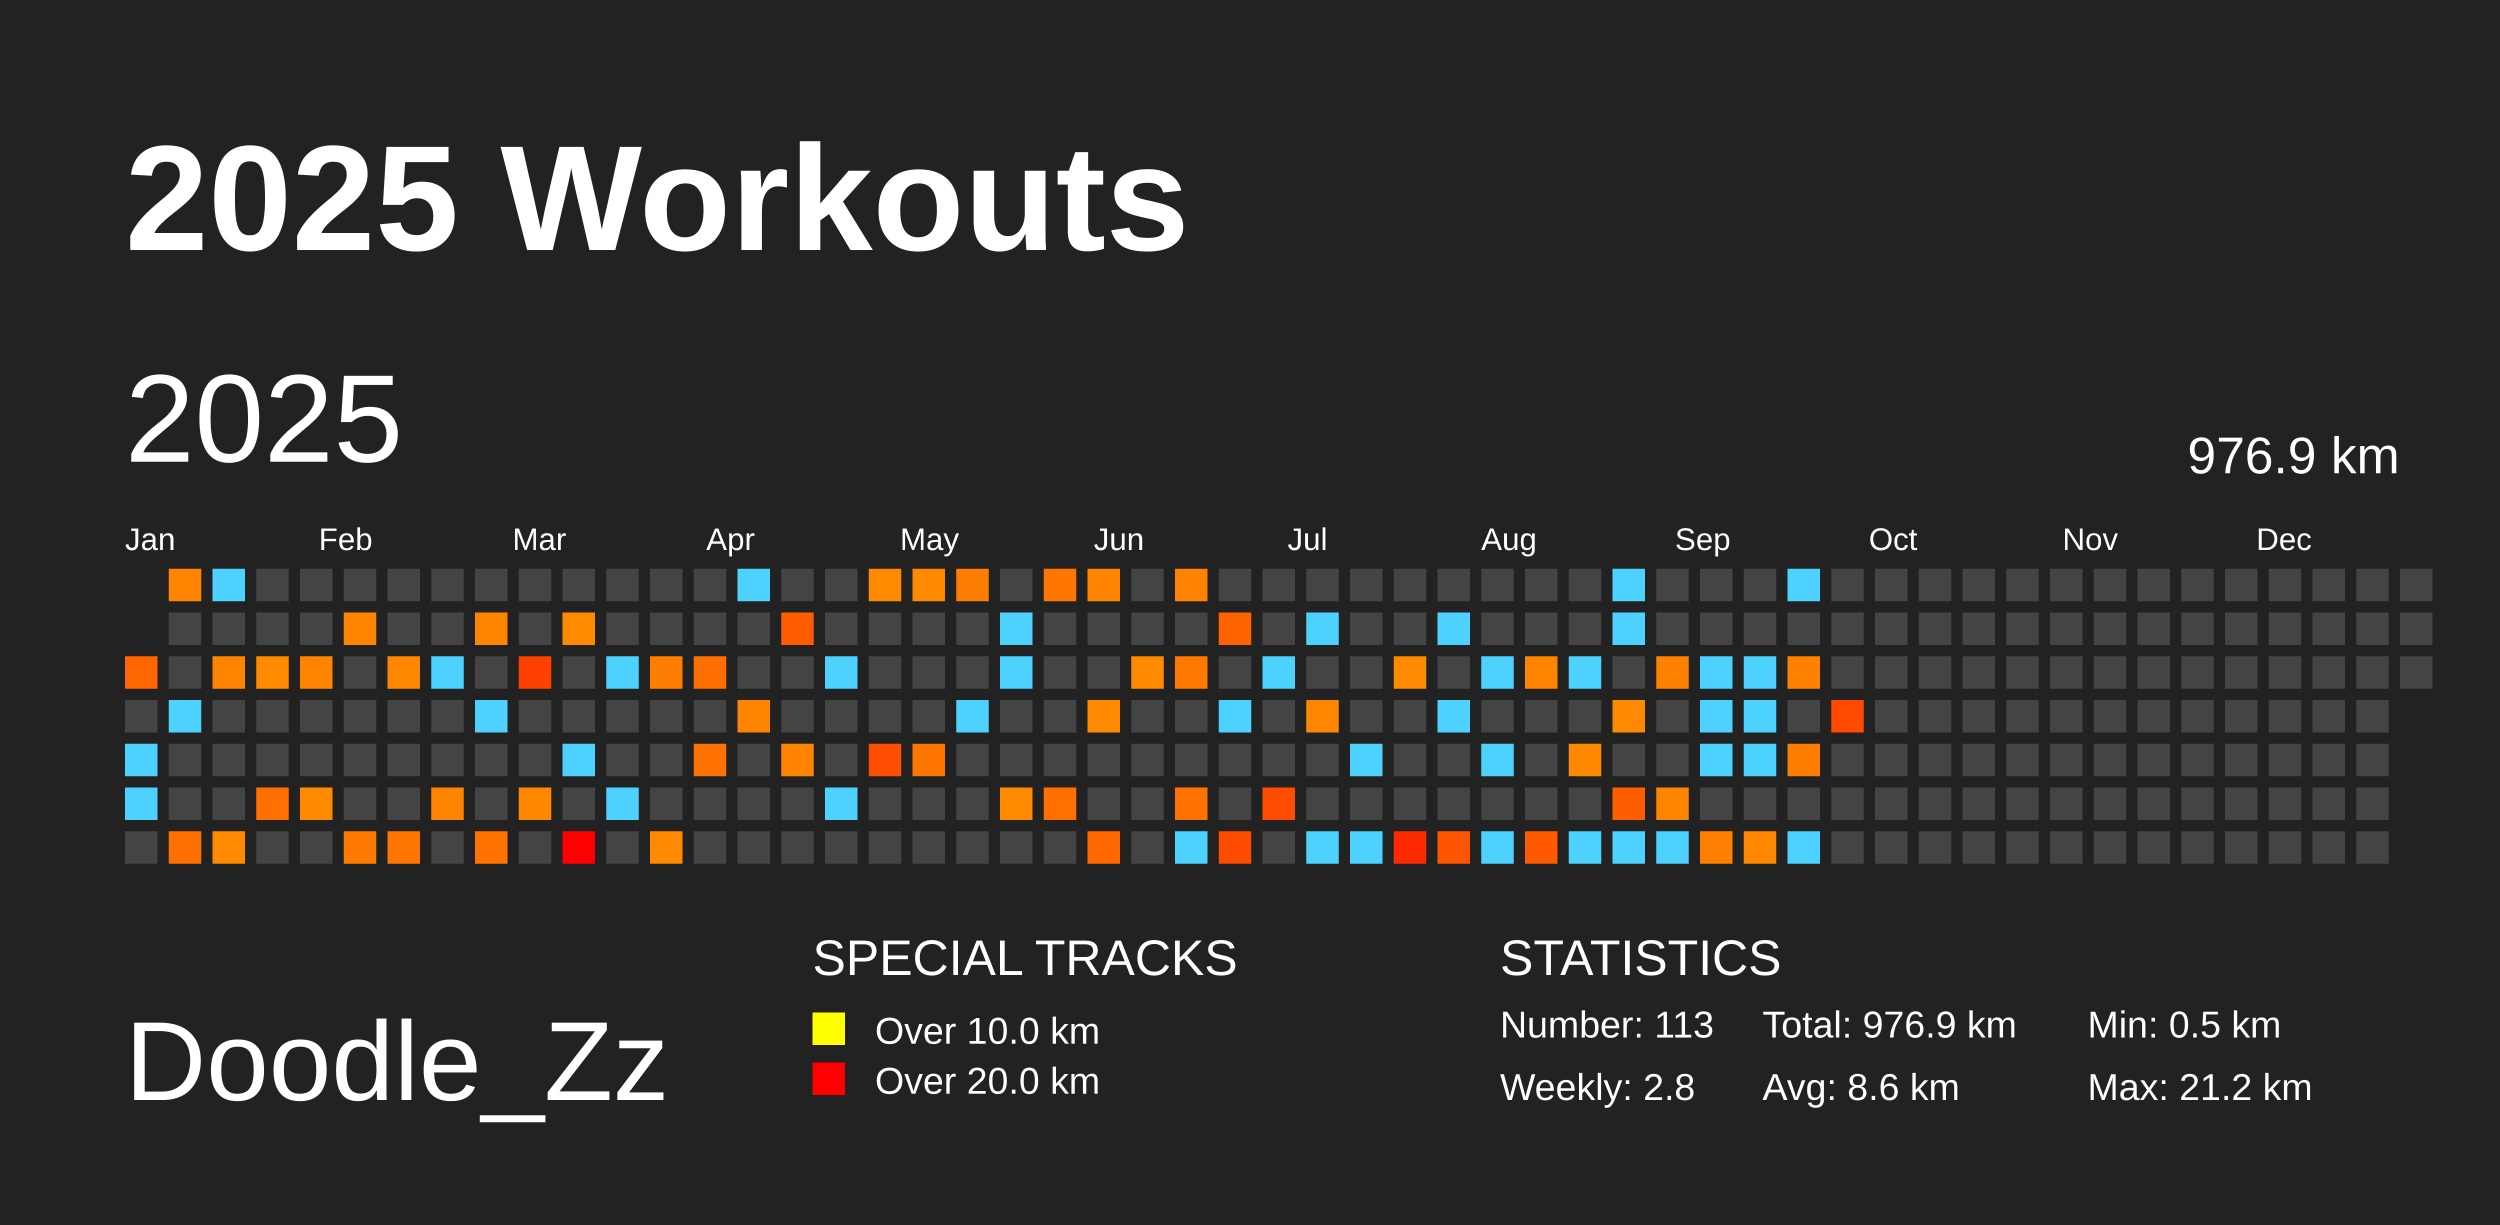
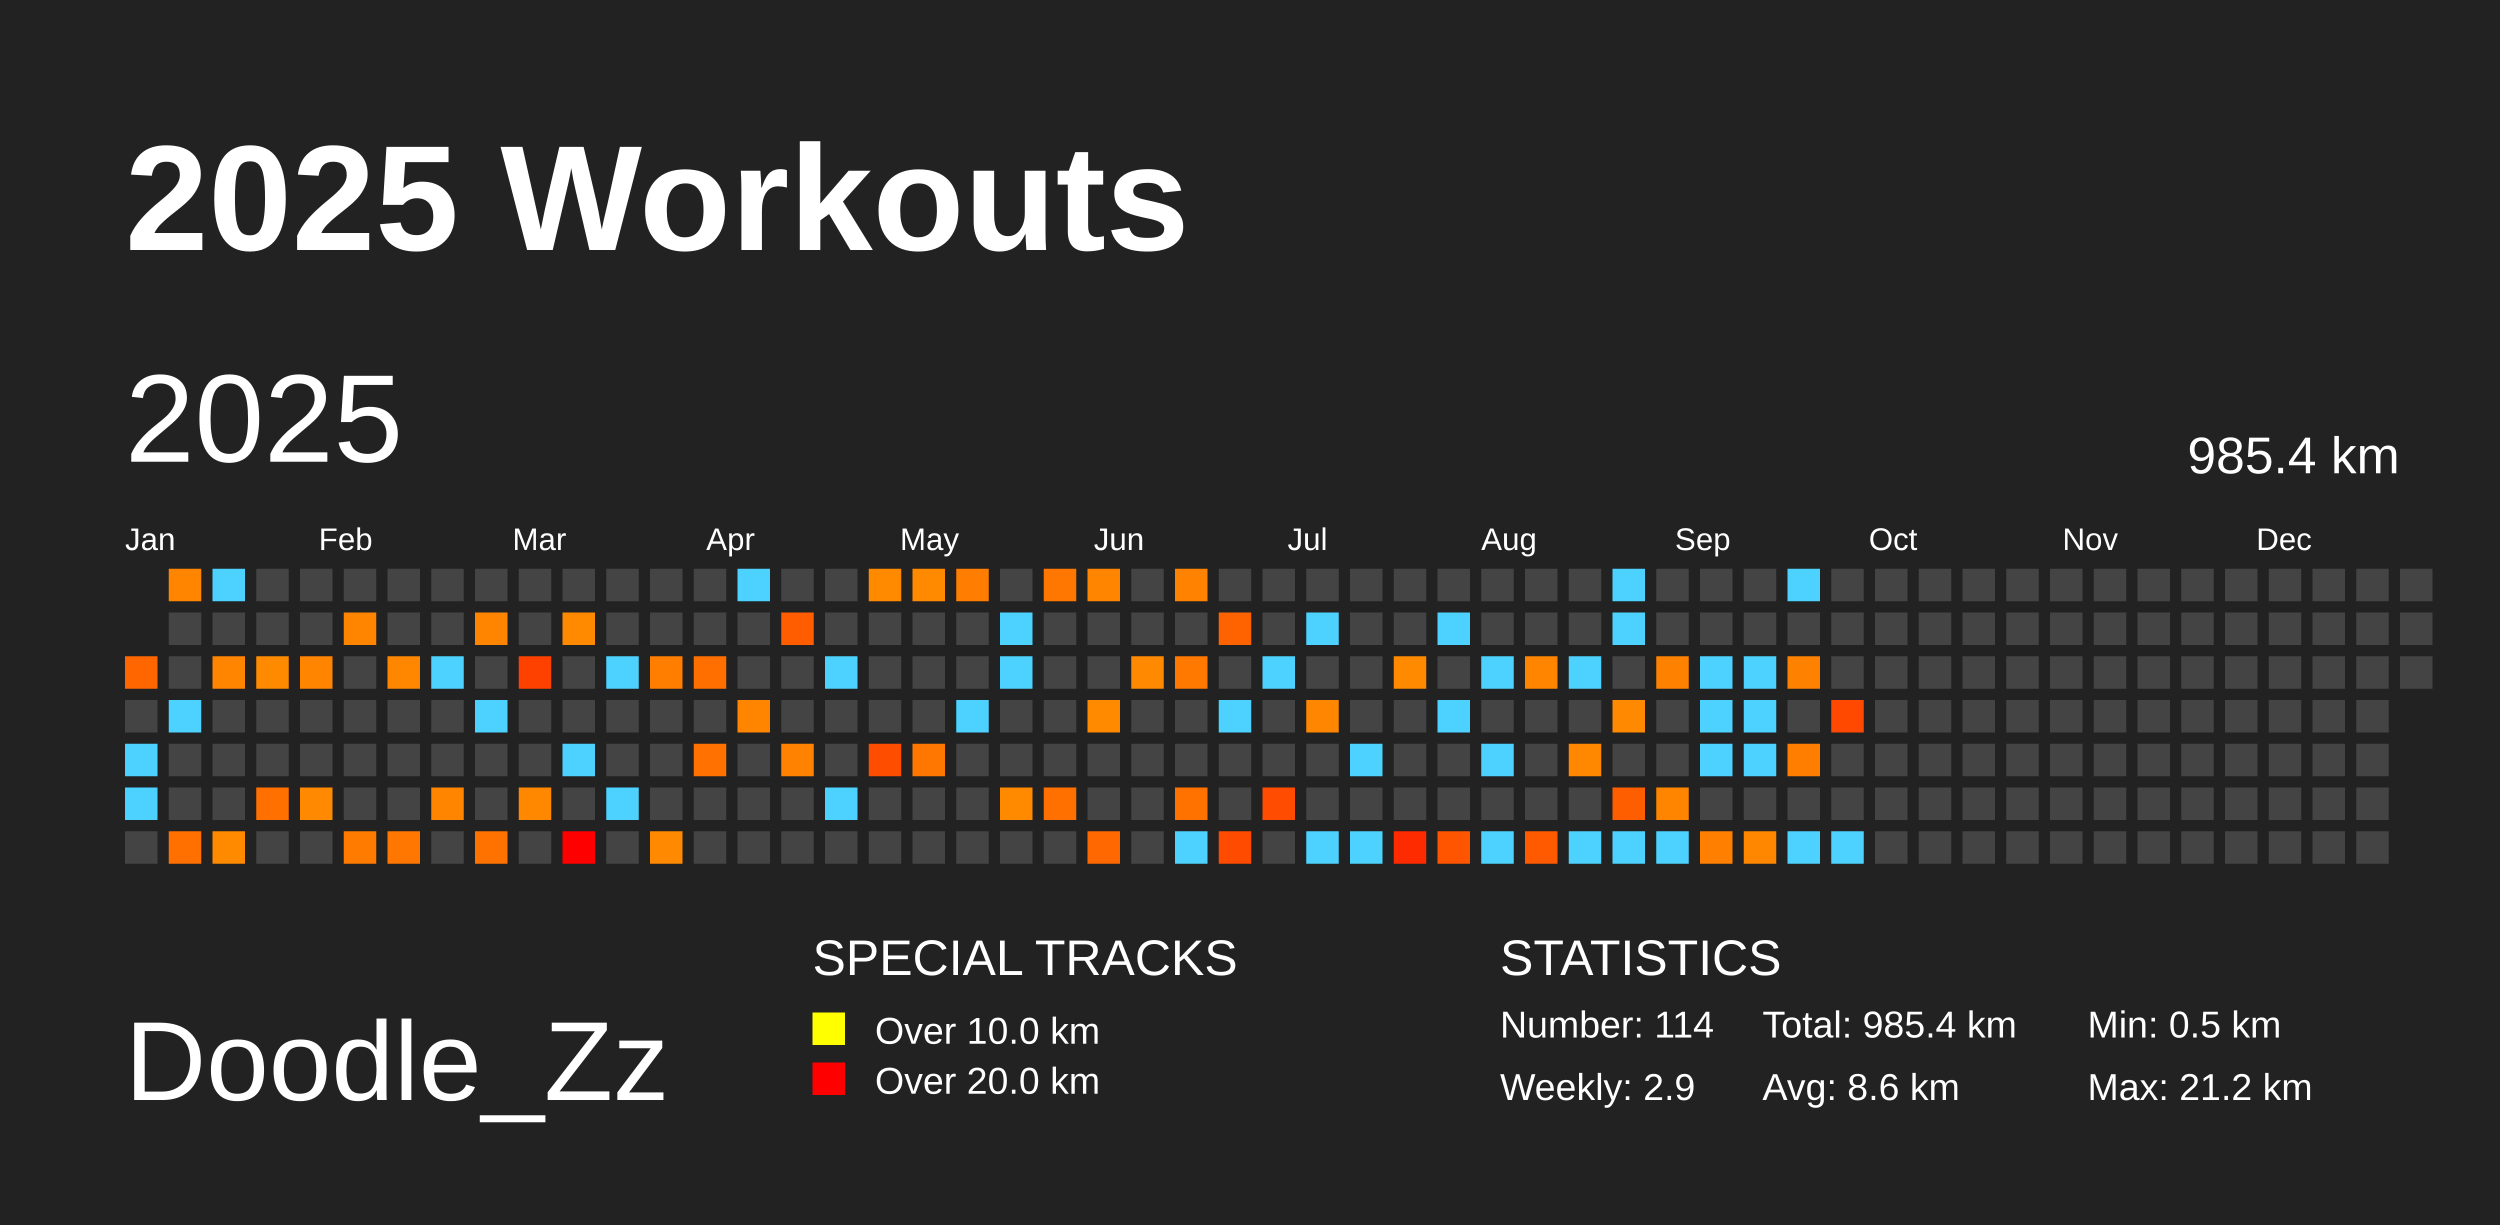
<svg xmlns="http://www.w3.org/2000/svg" baseProfile="full" height="98mm" version="1.1" viewBox="0,0,200,98" width="200mm">
  <defs />
  <rect fill="#222222" height="98" width="200" x="0" y="0" />
  <text fill="#FFFFFF" style="font-size:12px; font-family:Arial; font-weight:bold;" x="10" y="20">2025 Workouts</text>
  <text fill="#FFFFFF" style="font-size:9px; font-family:Arial" x="10" y="88">Doodle_Zz</text>
  <text fill="#FFFFFF" style="font-size:4px; font-family:Arial" x="65" y="78">SPECIAL TRACKS</text>
  <rect fill="yellow" height="2.6" width="2.6" x="65" y="81" />
  <text fill="#FFFFFF" style="font-size:3px; font-family:Arial" x="70" y="83.5">Over 10.0 km</text>
  <rect fill="red" height="2.6" width="2.6" x="65" y="85" />
  <text fill="#FFFFFF" style="font-size:3px; font-family:Arial" x="70" y="87.5">Over 20.0 km</text>
  <text fill="#FFFFFF" style="font-size:4px; font-family:Arial" x="120" y="78">STATISTICS</text>
-   <text fill="#FFFFFF" style="font-size:3px; font-family:Arial" x="120" y="83">Number: 113</text>
-   <text fill="#FFFFFF" style="font-size:3px; font-family:Arial" x="120" y="88">Weekly: 2.8</text>
-   <text fill="#FFFFFF" style="font-size:3px; font-family:Arial" x="141" y="83">Total: 976.9 km</text>
+   <text fill="#FFFFFF" style="font-size:3px; font-family:Arial" x="120" y="83">Number: 114</text>
+   <text fill="#FFFFFF" style="font-size:3px; font-family:Arial" x="120" y="88">Weekly: 2.9</text>
+   <text fill="#FFFFFF" style="font-size:3px; font-family:Arial" x="141" y="83">Total: 985.4 km</text>
  <text fill="#FFFFFF" style="font-size:3px; font-family:Arial" x="141" y="88">Avg: 8.6 km</text>
  <text fill="#FFFFFF" style="font-size:3px; font-family:Arial" x="167" y="83">Min: 0.5 km</text>
  <text fill="#FFFFFF" style="font-size:3px; font-family:Arial" x="167" y="88">Max: 21.2 km</text>
  <text dominant-baseline="hanging" fill="#FFFFFF" style="font-size:10.0px; font-family:Arial;" x="10" y="30">2025</text>
-   <text dominant-baseline="hanging" fill="#FFFFFF" style="font-size:4.125px; font-family:Arial;" x="175" y="35">976.9 km</text>
+   <text dominant-baseline="hanging" fill="#FFFFFF" style="font-size:4.125px; font-family:Arial;" x="175" y="35">985.4 km</text>
  <text fill="#FFFFFF" style="font-size:2.5px; font-family:Arial" x="10.0" y="44">Jan</text>
  <text fill="#FFFFFF" style="font-size:2.5px; font-family:Arial" x="25.5" y="44">Feb</text>
  <text fill="#FFFFFF" style="font-size:2.5px; font-family:Arial" x="41.0" y="44">Mar</text>
  <text fill="#FFFFFF" style="font-size:2.5px; font-family:Arial" x="56.5" y="44">Apr</text>
  <text fill="#FFFFFF" style="font-size:2.5px; font-family:Arial" x="72.0" y="44">May</text>
  <text fill="#FFFFFF" style="font-size:2.5px; font-family:Arial" x="87.5" y="44">Jun</text>
  <text fill="#FFFFFF" style="font-size:2.5px; font-family:Arial" x="103.0" y="44">Jul</text>
  <text fill="#FFFFFF" style="font-size:2.5px; font-family:Arial" x="118.5" y="44">Aug</text>
  <text fill="#FFFFFF" style="font-size:2.5px; font-family:Arial" x="134.0" y="44">Sep</text>
  <text fill="#FFFFFF" style="font-size:2.5px; font-family:Arial" x="149.5" y="44">Oct</text>
  <text fill="#FFFFFF" style="font-size:2.5px; font-family:Arial" x="165.0" y="44">Nov</text>
  <text fill="#FFFFFF" style="font-size:2.5px; font-family:Arial" x="180.5" y="44">Dec</text>
  <rect fill="#ff6600" height="2.6" width="2.6" x="10.0" y="52.5" />
  <rect fill="#444444" height="2.6" width="2.6" x="10.0" y="56.0" />
  <rect fill="#4dd2ff" height="2.6" width="2.6" x="10.0" y="59.5" />
  <rect fill="#4dd2ff" height="2.6" width="2.6" x="10.0" y="63.0" />
  <rect fill="#444444" height="2.6" width="2.6" x="10.0" y="66.5" />
  <rect fill="#ff8500" height="2.6" width="2.6" x="13.5" y="45.5" />
  <rect fill="#444444" height="2.6" width="2.6" x="13.5" y="49.0" />
  <rect fill="#444444" height="2.6" width="2.6" x="13.5" y="52.5" />
  <rect fill="#4dd2ff" height="2.6" width="2.6" x="13.5" y="56.0" />
  <rect fill="#444444" height="2.6" width="2.6" x="13.5" y="59.5" />
  <rect fill="#444444" height="2.6" width="2.6" x="13.5" y="63.0" />
  <rect fill="#ff7000" height="2.6" width="2.6" x="13.5" y="66.5" />
  <rect fill="#4dd2ff" height="2.6" width="2.6" x="17.0" y="45.5" />
  <rect fill="#444444" height="2.6" width="2.6" x="17.0" y="49.0" />
  <rect fill="#ff8400" height="2.6" width="2.6" x="17.0" y="52.5" />
  <rect fill="#444444" height="2.6" width="2.6" x="17.0" y="56.0" />
  <rect fill="#444444" height="2.6" width="2.6" x="17.0" y="59.5" />
  <rect fill="#444444" height="2.6" width="2.6" x="17.0" y="63.0" />
  <rect fill="#ff8a00" height="2.6" width="2.6" x="17.0" y="66.5" />
  <rect fill="#444444" height="2.6" width="2.6" x="20.5" y="45.5" />
  <rect fill="#444444" height="2.6" width="2.6" x="20.5" y="49.0" />
  <rect fill="#ff8a00" height="2.6" width="2.6" x="20.5" y="52.5" />
  <rect fill="#444444" height="2.6" width="2.6" x="20.5" y="56.0" />
  <rect fill="#444444" height="2.6" width="2.6" x="20.5" y="59.5" />
  <rect fill="#ff7000" height="2.6" width="2.6" x="20.5" y="63.0" />
  <rect fill="#444444" height="2.6" width="2.6" x="20.5" y="66.5" />
  <rect fill="#444444" height="2.6" width="2.6" x="24.0" y="45.5" />
  <rect fill="#444444" height="2.6" width="2.6" x="24.0" y="49.0" />
  <rect fill="#ff8400" height="2.6" width="2.6" x="24.0" y="52.5" />
  <rect fill="#444444" height="2.6" width="2.6" x="24.0" y="56.0" />
  <rect fill="#444444" height="2.6" width="2.6" x="24.0" y="59.5" />
  <rect fill="#ff8900" height="2.6" width="2.6" x="24.0" y="63.0" />
  <rect fill="#444444" height="2.6" width="2.6" x="24.0" y="66.5" />
  <rect fill="#444444" height="2.6" width="2.6" x="27.5" y="45.5" />
  <rect fill="#ff8400" height="2.6" width="2.6" x="27.5" y="49.0" />
  <rect fill="#444444" height="2.6" width="2.6" x="27.5" y="52.5" />
  <rect fill="#444444" height="2.6" width="2.6" x="27.5" y="56.0" />
  <rect fill="#444444" height="2.6" width="2.6" x="27.5" y="59.5" />
  <rect fill="#444444" height="2.6" width="2.6" x="27.5" y="63.0" />
  <rect fill="#ff7b00" height="2.6" width="2.6" x="27.5" y="66.5" />
  <rect fill="#444444" height="2.6" width="2.6" x="31.0" y="45.5" />
  <rect fill="#444444" height="2.6" width="2.6" x="31.0" y="49.0" />
  <rect fill="#ff8700" height="2.6" width="2.6" x="31.0" y="52.5" />
  <rect fill="#444444" height="2.6" width="2.6" x="31.0" y="56.0" />
  <rect fill="#444444" height="2.6" width="2.6" x="31.0" y="59.5" />
  <rect fill="#444444" height="2.6" width="2.6" x="31.0" y="63.0" />
  <rect fill="#ff7600" height="2.6" width="2.6" x="31.0" y="66.5" />
  <rect fill="#444444" height="2.6" width="2.6" x="34.5" y="45.5" />
  <rect fill="#444444" height="2.6" width="2.6" x="34.5" y="49.0" />
  <rect fill="#4dd2ff" height="2.6" width="2.6" x="34.5" y="52.5" />
  <rect fill="#444444" height="2.6" width="2.6" x="34.5" y="56.0" />
  <rect fill="#444444" height="2.6" width="2.6" x="34.5" y="59.5" />
  <rect fill="#ff8400" height="2.6" width="2.6" x="34.5" y="63.0" />
  <rect fill="#444444" height="2.6" width="2.6" x="34.5" y="66.5" />
  <rect fill="#444444" height="2.6" width="2.6" x="38.0" y="45.5" />
  <rect fill="#ff8500" height="2.6" width="2.6" x="38.0" y="49.0" />
  <rect fill="#444444" height="2.6" width="2.6" x="38.0" y="52.5" />
  <rect fill="#4dd2ff" height="2.6" width="2.6" x="38.0" y="56.0" />
  <rect fill="#444444" height="2.6" width="2.6" x="38.0" y="59.5" />
  <rect fill="#444444" height="2.6" width="2.6" x="38.0" y="63.0" />
  <rect fill="#ff7200" height="2.6" width="2.6" x="38.0" y="66.5" />
  <rect fill="#444444" height="2.6" width="2.6" x="41.5" y="45.5" />
  <rect fill="#444444" height="2.6" width="2.6" x="41.5" y="49.0" />
  <rect fill="#ff4100" height="2.6" width="2.6" x="41.5" y="52.5" />
  <rect fill="#444444" height="2.6" width="2.6" x="41.5" y="56.0" />
  <rect fill="#444444" height="2.6" width="2.6" x="41.5" y="59.5" />
  <rect fill="#ff8800" height="2.6" width="2.6" x="41.5" y="63.0" />
  <rect fill="#444444" height="2.6" width="2.6" x="41.5" y="66.5" />
  <rect fill="#444444" height="2.6" width="2.6" x="45.0" y="45.5" />
  <rect fill="#ff8a00" height="2.6" width="2.6" x="45.0" y="49.0" />
  <rect fill="#444444" height="2.6" width="2.6" x="45.0" y="52.5" />
  <rect fill="#444444" height="2.6" width="2.6" x="45.0" y="56.0" />
  <rect fill="#4dd2ff" height="2.6" width="2.6" x="45.0" y="59.5" />
  <rect fill="#444444" height="2.6" width="2.6" x="45.0" y="63.0" />
  <rect fill="red" height="2.6" width="2.6" x="45.0" y="66.5" />
  <rect fill="#444444" height="2.6" width="2.6" x="48.5" y="45.5" />
  <rect fill="#444444" height="2.6" width="2.6" x="48.5" y="49.0" />
  <rect fill="#4dd2ff" height="2.6" width="2.6" x="48.5" y="52.5" />
  <rect fill="#444444" height="2.6" width="2.6" x="48.5" y="56.0" />
  <rect fill="#444444" height="2.6" width="2.6" x="48.5" y="59.5" />
  <rect fill="#4dd2ff" height="2.6" width="2.6" x="48.5" y="63.0" />
  <rect fill="#444444" height="2.6" width="2.6" x="48.5" y="66.5" />
  <rect fill="#444444" height="2.6" width="2.6" x="52.0" y="45.5" />
  <rect fill="#444444" height="2.6" width="2.6" x="52.0" y="49.0" />
  <rect fill="#ff7e00" height="2.6" width="2.6" x="52.0" y="52.5" />
  <rect fill="#444444" height="2.6" width="2.6" x="52.0" y="56.0" />
  <rect fill="#444444" height="2.6" width="2.6" x="52.0" y="59.5" />
  <rect fill="#444444" height="2.6" width="2.6" x="52.0" y="63.0" />
  <rect fill="#ff8900" height="2.6" width="2.6" x="52.0" y="66.5" />
  <rect fill="#444444" height="2.6" width="2.6" x="55.5" y="45.5" />
  <rect fill="#444444" height="2.6" width="2.6" x="55.5" y="49.0" />
  <rect fill="#ff6f00" height="2.6" width="2.6" x="55.5" y="52.5" />
  <rect fill="#444444" height="2.6" width="2.6" x="55.5" y="56.0" />
  <rect fill="#ff7100" height="2.6" width="2.6" x="55.5" y="59.5" />
  <rect fill="#444444" height="2.6" width="2.6" x="55.5" y="63.0" />
  <rect fill="#444444" height="2.6" width="2.6" x="55.5" y="66.5" />
  <rect fill="#4dd2ff" height="2.6" width="2.6" x="59.0" y="45.5" />
  <rect fill="#444444" height="2.6" width="2.6" x="59.0" y="49.0" />
  <rect fill="#444444" height="2.6" width="2.6" x="59.0" y="52.5" />
  <rect fill="#ff8400" height="2.6" width="2.6" x="59.0" y="56.0" />
  <rect fill="#444444" height="2.6" width="2.6" x="59.0" y="59.5" />
  <rect fill="#444444" height="2.6" width="2.6" x="59.0" y="63.0" />
  <rect fill="#444444" height="2.6" width="2.6" x="59.0" y="66.5" />
  <rect fill="#444444" height="2.6" width="2.6" x="62.5" y="45.5" />
  <rect fill="#ff5d00" height="2.6" width="2.6" x="62.5" y="49.0" />
  <rect fill="#444444" height="2.6" width="2.6" x="62.5" y="52.5" />
  <rect fill="#444444" height="2.6" width="2.6" x="62.5" y="56.0" />
  <rect fill="#ff8200" height="2.6" width="2.6" x="62.5" y="59.5" />
  <rect fill="#444444" height="2.6" width="2.6" x="62.5" y="63.0" />
  <rect fill="#444444" height="2.6" width="2.6" x="62.5" y="66.5" />
  <rect fill="#444444" height="2.6" width="2.6" x="66.0" y="45.5" />
  <rect fill="#444444" height="2.6" width="2.6" x="66.0" y="49.0" />
  <rect fill="#4dd2ff" height="2.6" width="2.6" x="66.0" y="52.5" />
  <rect fill="#444444" height="2.6" width="2.6" x="66.0" y="56.0" />
  <rect fill="#444444" height="2.6" width="2.6" x="66.0" y="59.5" />
  <rect fill="#4dd2ff" height="2.6" width="2.6" x="66.0" y="63.0" />
  <rect fill="#444444" height="2.6" width="2.6" x="66.0" y="66.5" />
  <rect fill="#ff8a00" height="2.6" width="2.6" x="69.5" y="45.5" />
  <rect fill="#444444" height="2.6" width="2.6" x="69.5" y="49.0" />
  <rect fill="#444444" height="2.6" width="2.6" x="69.5" y="52.5" />
  <rect fill="#444444" height="2.6" width="2.6" x="69.5" y="56.0" />
  <rect fill="#ff4d00" height="2.6" width="2.6" x="69.5" y="59.5" />
  <rect fill="#444444" height="2.6" width="2.6" x="69.5" y="63.0" />
  <rect fill="#444444" height="2.6" width="2.6" x="69.5" y="66.5" />
  <rect fill="#ff8a00" height="2.6" width="2.6" x="73.0" y="45.5" />
  <rect fill="#444444" height="2.6" width="2.6" x="73.0" y="49.0" />
  <rect fill="#444444" height="2.6" width="2.6" x="73.0" y="52.5" />
  <rect fill="#444444" height="2.6" width="2.6" x="73.0" y="56.0" />
  <rect fill="#ff7600" height="2.6" width="2.6" x="73.0" y="59.5" />
  <rect fill="#444444" height="2.6" width="2.6" x="73.0" y="63.0" />
  <rect fill="#444444" height="2.6" width="2.6" x="73.0" y="66.5" />
  <rect fill="#ff7d00" height="2.6" width="2.6" x="76.5" y="45.5" />
  <rect fill="#444444" height="2.6" width="2.6" x="76.5" y="49.0" />
  <rect fill="#444444" height="2.6" width="2.6" x="76.5" y="52.5" />
  <rect fill="#4dd2ff" height="2.6" width="2.6" x="76.5" y="56.0" />
  <rect fill="#444444" height="2.6" width="2.6" x="76.5" y="59.5" />
  <rect fill="#444444" height="2.6" width="2.6" x="76.5" y="63.0" />
  <rect fill="#444444" height="2.6" width="2.6" x="76.5" y="66.5" />
  <rect fill="#444444" height="2.6" width="2.6" x="80.0" y="45.5" />
  <rect fill="#4dd2ff" height="2.6" width="2.6" x="80.0" y="49.0" />
  <rect fill="#4dd2ff" height="2.6" width="2.6" x="80.0" y="52.5" />
  <rect fill="#444444" height="2.6" width="2.6" x="80.0" y="56.0" />
  <rect fill="#444444" height="2.6" width="2.6" x="80.0" y="59.5" />
  <rect fill="#ff8a00" height="2.6" width="2.6" x="80.0" y="63.0" />
  <rect fill="#444444" height="2.6" width="2.6" x="80.0" y="66.5" />
  <rect fill="#ff7700" height="2.6" width="2.6" x="83.5" y="45.5" />
  <rect fill="#444444" height="2.6" width="2.6" x="83.5" y="49.0" />
  <rect fill="#444444" height="2.6" width="2.6" x="83.5" y="52.5" />
  <rect fill="#444444" height="2.6" width="2.6" x="83.5" y="56.0" />
  <rect fill="#444444" height="2.6" width="2.6" x="83.5" y="59.5" />
  <rect fill="#ff7000" height="2.6" width="2.6" x="83.5" y="63.0" />
  <rect fill="#444444" height="2.6" width="2.6" x="83.5" y="66.5" />
  <rect fill="#ff8400" height="2.6" width="2.6" x="87.0" y="45.5" />
  <rect fill="#444444" height="2.6" width="2.6" x="87.0" y="49.0" />
  <rect fill="#444444" height="2.6" width="2.6" x="87.0" y="52.5" />
  <rect fill="#ff8a00" height="2.6" width="2.6" x="87.0" y="56.0" />
  <rect fill="#444444" height="2.6" width="2.6" x="87.0" y="59.5" />
  <rect fill="#444444" height="2.6" width="2.6" x="87.0" y="63.0" />
  <rect fill="#ff6700" height="2.6" width="2.6" x="87.0" y="66.5" />
  <rect fill="#444444" height="2.6" width="2.6" x="90.5" y="45.5" />
  <rect fill="#444444" height="2.6" width="2.6" x="90.5" y="49.0" />
  <rect fill="#ff8900" height="2.6" width="2.6" x="90.5" y="52.5" />
  <rect fill="#444444" height="2.6" width="2.6" x="90.5" y="56.0" />
  <rect fill="#444444" height="2.6" width="2.6" x="90.5" y="59.5" />
  <rect fill="#444444" height="2.6" width="2.6" x="90.5" y="63.0" />
  <rect fill="#444444" height="2.6" width="2.6" x="90.5" y="66.5" />
  <rect fill="#ff8200" height="2.6" width="2.6" x="94.0" y="45.5" />
  <rect fill="#444444" height="2.6" width="2.6" x="94.0" y="49.0" />
  <rect fill="#ff7800" height="2.6" width="2.6" x="94.0" y="52.5" />
  <rect fill="#444444" height="2.6" width="2.6" x="94.0" y="56.0" />
  <rect fill="#444444" height="2.6" width="2.6" x="94.0" y="59.5" />
  <rect fill="#ff7200" height="2.6" width="2.6" x="94.0" y="63.0" />
  <rect fill="#4dd2ff" height="2.6" width="2.6" x="94.0" y="66.5" />
  <rect fill="#444444" height="2.6" width="2.6" x="97.5" y="45.5" />
  <rect fill="#ff6300" height="2.6" width="2.6" x="97.5" y="49.0" />
  <rect fill="#444444" height="2.6" width="2.6" x="97.5" y="52.5" />
  <rect fill="#4dd2ff" height="2.6" width="2.6" x="97.5" y="56.0" />
  <rect fill="#444444" height="2.6" width="2.6" x="97.5" y="59.5" />
  <rect fill="#444444" height="2.6" width="2.6" x="97.5" y="63.0" />
  <rect fill="#ff4b00" height="2.6" width="2.6" x="97.5" y="66.5" />
  <rect fill="#444444" height="2.6" width="2.6" x="101.0" y="45.5" />
  <rect fill="#444444" height="2.6" width="2.6" x="101.0" y="49.0" />
  <rect fill="#4dd2ff" height="2.6" width="2.6" x="101.0" y="52.5" />
  <rect fill="#444444" height="2.6" width="2.6" x="101.0" y="56.0" />
  <rect fill="#444444" height="2.6" width="2.6" x="101.0" y="59.5" />
  <rect fill="#ff4c00" height="2.6" width="2.6" x="101.0" y="63.0" />
  <rect fill="#444444" height="2.6" width="2.6" x="101.0" y="66.5" />
  <rect fill="#444444" height="2.6" width="2.6" x="104.5" y="45.5" />
  <rect fill="#4dd2ff" height="2.6" width="2.6" x="104.5" y="49.0" />
  <rect fill="#444444" height="2.6" width="2.6" x="104.5" y="52.5" />
  <rect fill="#ff8600" height="2.6" width="2.6" x="104.5" y="56.0" />
  <rect fill="#444444" height="2.6" width="2.6" x="104.5" y="59.5" />
  <rect fill="#444444" height="2.6" width="2.6" x="104.5" y="63.0" />
  <rect fill="#4dd2ff" height="2.6" width="2.6" x="104.5" y="66.5" />
  <rect fill="#444444" height="2.6" width="2.6" x="108.0" y="45.5" />
  <rect fill="#444444" height="2.6" width="2.6" x="108.0" y="49.0" />
  <rect fill="#444444" height="2.6" width="2.6" x="108.0" y="52.5" />
  <rect fill="#444444" height="2.6" width="2.6" x="108.0" y="56.0" />
  <rect fill="#4dd2ff" height="2.6" width="2.6" x="108.0" y="59.5" />
  <rect fill="#444444" height="2.6" width="2.6" x="108.0" y="63.0" />
  <rect fill="#4dd2ff" height="2.6" width="2.6" x="108.0" y="66.5" />
  <rect fill="#444444" height="2.6" width="2.6" x="111.5" y="45.5" />
  <rect fill="#444444" height="2.6" width="2.6" x="111.5" y="49.0" />
  <rect fill="#ff8a00" height="2.6" width="2.6" x="111.5" y="52.5" />
  <rect fill="#444444" height="2.6" width="2.6" x="111.5" y="56.0" />
  <rect fill="#444444" height="2.6" width="2.6" x="111.5" y="59.5" />
  <rect fill="#444444" height="2.6" width="2.6" x="111.5" y="63.0" />
  <rect fill="#ff2b00" height="2.6" width="2.6" x="111.5" y="66.5" />
  <rect fill="#444444" height="2.6" width="2.6" x="115.0" y="45.5" />
  <rect fill="#4dd2ff" height="2.6" width="2.6" x="115.0" y="49.0" />
  <rect fill="#444444" height="2.6" width="2.6" x="115.0" y="52.5" />
  <rect fill="#4dd2ff" height="2.6" width="2.6" x="115.0" y="56.0" />
  <rect fill="#444444" height="2.6" width="2.6" x="115.0" y="59.5" />
  <rect fill="#444444" height="2.6" width="2.6" x="115.0" y="63.0" />
  <rect fill="#ff5500" height="2.6" width="2.6" x="115.0" y="66.5" />
  <rect fill="#444444" height="2.6" width="2.6" x="118.5" y="45.5" />
  <rect fill="#444444" height="2.6" width="2.6" x="118.5" y="49.0" />
  <rect fill="#4dd2ff" height="2.6" width="2.6" x="118.5" y="52.5" />
  <rect fill="#444444" height="2.6" width="2.6" x="118.5" y="56.0" />
  <rect fill="#4dd2ff" height="2.6" width="2.6" x="118.5" y="59.5" />
  <rect fill="#444444" height="2.6" width="2.6" x="118.5" y="63.0" />
  <rect fill="#4dd2ff" height="2.6" width="2.6" x="118.5" y="66.5" />
  <rect fill="#444444" height="2.6" width="2.6" x="122.0" y="45.5" />
  <rect fill="#444444" height="2.6" width="2.6" x="122.0" y="49.0" />
  <rect fill="#ff8500" height="2.6" width="2.6" x="122.0" y="52.5" />
  <rect fill="#444444" height="2.6" width="2.6" x="122.0" y="56.0" />
  <rect fill="#444444" height="2.6" width="2.6" x="122.0" y="59.5" />
  <rect fill="#444444" height="2.6" width="2.6" x="122.0" y="63.0" />
  <rect fill="#ff5a00" height="2.6" width="2.6" x="122.0" y="66.5" />
  <rect fill="#444444" height="2.6" width="2.6" x="125.5" y="45.5" />
  <rect fill="#444444" height="2.6" width="2.6" x="125.5" y="49.0" />
  <rect fill="#4dd2ff" height="2.6" width="2.6" x="125.5" y="52.5" />
  <rect fill="#444444" height="2.6" width="2.6" x="125.5" y="56.0" />
  <rect fill="#ff8800" height="2.6" width="2.6" x="125.5" y="59.5" />
  <rect fill="#444444" height="2.6" width="2.6" x="125.5" y="63.0" />
  <rect fill="#4dd2ff" height="2.6" width="2.6" x="125.5" y="66.5" />
  <rect fill="#4dd2ff" height="2.6" width="2.6" x="129.0" y="45.5" />
  <rect fill="#4dd2ff" height="2.6" width="2.6" x="129.0" y="49.0" />
  <rect fill="#444444" height="2.6" width="2.6" x="129.0" y="52.5" />
  <rect fill="#ff8900" height="2.6" width="2.6" x="129.0" y="56.0" />
  <rect fill="#444444" height="2.6" width="2.6" x="129.0" y="59.5" />
  <rect fill="#ff5e00" height="2.6" width="2.6" x="129.0" y="63.0" />
  <rect fill="#4dd2ff" height="2.6" width="2.6" x="129.0" y="66.5" />
  <rect fill="#444444" height="2.6" width="2.6" x="132.5" y="45.5" />
  <rect fill="#444444" height="2.6" width="2.6" x="132.5" y="49.0" />
  <rect fill="#ff8100" height="2.6" width="2.6" x="132.5" y="52.5" />
  <rect fill="#444444" height="2.6" width="2.6" x="132.5" y="56.0" />
  <rect fill="#444444" height="2.6" width="2.6" x="132.5" y="59.5" />
  <rect fill="#ff8500" height="2.6" width="2.6" x="132.5" y="63.0" />
  <rect fill="#4dd2ff" height="2.6" width="2.6" x="132.5" y="66.5" />
  <rect fill="#444444" height="2.6" width="2.6" x="136.0" y="45.5" />
  <rect fill="#444444" height="2.6" width="2.6" x="136.0" y="49.0" />
  <rect fill="#4dd2ff" height="2.6" width="2.6" x="136.0" y="52.5" />
  <rect fill="#4dd2ff" height="2.6" width="2.6" x="136.0" y="56.0" />
  <rect fill="#4dd2ff" height="2.6" width="2.6" x="136.0" y="59.5" />
  <rect fill="#444444" height="2.6" width="2.6" x="136.0" y="63.0" />
  <rect fill="#ff8000" height="2.6" width="2.6" x="136.0" y="66.5" />
  <rect fill="#444444" height="2.6" width="2.6" x="139.5" y="45.5" />
  <rect fill="#444444" height="2.6" width="2.6" x="139.5" y="49.0" />
  <rect fill="#4dd2ff" height="2.6" width="2.6" x="139.5" y="52.5" />
  <rect fill="#4dd2ff" height="2.6" width="2.6" x="139.5" y="56.0" />
  <rect fill="#4dd2ff" height="2.6" width="2.6" x="139.5" y="59.5" />
  <rect fill="#444444" height="2.6" width="2.6" x="139.5" y="63.0" />
  <rect fill="#ff8700" height="2.6" width="2.6" x="139.5" y="66.5" />
  <rect fill="#4dd2ff" height="2.6" width="2.6" x="143.0" y="45.5" />
  <rect fill="#444444" height="2.6" width="2.6" x="143.0" y="49.0" />
  <rect fill="#ff8100" height="2.6" width="2.6" x="143.0" y="52.5" />
  <rect fill="#444444" height="2.6" width="2.6" x="143.0" y="56.0" />
  <rect fill="#ff7e00" height="2.6" width="2.6" x="143.0" y="59.5" />
  <rect fill="#444444" height="2.6" width="2.6" x="143.0" y="63.0" />
  <rect fill="#4dd2ff" height="2.6" width="2.6" x="143.0" y="66.5" />
  <rect fill="#444444" height="2.6" width="2.6" x="146.5" y="45.5" />
  <rect fill="#444444" height="2.6" width="2.6" x="146.5" y="49.0" />
  <rect fill="#444444" height="2.6" width="2.6" x="146.5" y="52.5" />
  <rect fill="#ff4900" height="2.6" width="2.6" x="146.5" y="56.0" />
  <rect fill="#444444" height="2.6" width="2.6" x="146.5" y="59.5" />
  <rect fill="#444444" height="2.6" width="2.6" x="146.5" y="63.0" />
-   <rect fill="#444444" height="2.6" width="2.6" x="146.5" y="66.5" />
+   <rect fill="#4dd2ff" height="2.6" width="2.6" x="146.5" y="66.5" />
  <rect fill="#444444" height="2.6" width="2.6" x="150.0" y="45.5" />
  <rect fill="#444444" height="2.6" width="2.6" x="150.0" y="49.0" />
  <rect fill="#444444" height="2.6" width="2.6" x="150.0" y="52.5" />
  <rect fill="#444444" height="2.6" width="2.6" x="150.0" y="56.0" />
  <rect fill="#444444" height="2.6" width="2.6" x="150.0" y="59.5" />
  <rect fill="#444444" height="2.6" width="2.6" x="150.0" y="63.0" />
  <rect fill="#444444" height="2.6" width="2.6" x="150.0" y="66.5" />
  <rect fill="#444444" height="2.6" width="2.6" x="153.5" y="45.5" />
  <rect fill="#444444" height="2.6" width="2.6" x="153.5" y="49.0" />
  <rect fill="#444444" height="2.6" width="2.6" x="153.5" y="52.5" />
  <rect fill="#444444" height="2.6" width="2.6" x="153.5" y="56.0" />
  <rect fill="#444444" height="2.6" width="2.6" x="153.5" y="59.5" />
  <rect fill="#444444" height="2.6" width="2.6" x="153.5" y="63.0" />
  <rect fill="#444444" height="2.6" width="2.6" x="153.5" y="66.5" />
  <rect fill="#444444" height="2.6" width="2.6" x="157.0" y="45.5" />
  <rect fill="#444444" height="2.6" width="2.6" x="157.0" y="49.0" />
  <rect fill="#444444" height="2.6" width="2.6" x="157.0" y="52.5" />
  <rect fill="#444444" height="2.6" width="2.6" x="157.0" y="56.0" />
  <rect fill="#444444" height="2.6" width="2.6" x="157.0" y="59.5" />
  <rect fill="#444444" height="2.6" width="2.6" x="157.0" y="63.0" />
  <rect fill="#444444" height="2.6" width="2.6" x="157.0" y="66.5" />
  <rect fill="#444444" height="2.6" width="2.6" x="160.5" y="45.5" />
  <rect fill="#444444" height="2.6" width="2.6" x="160.5" y="49.0" />
  <rect fill="#444444" height="2.6" width="2.6" x="160.5" y="52.5" />
  <rect fill="#444444" height="2.6" width="2.6" x="160.5" y="56.0" />
  <rect fill="#444444" height="2.6" width="2.6" x="160.5" y="59.5" />
  <rect fill="#444444" height="2.6" width="2.6" x="160.5" y="63.0" />
  <rect fill="#444444" height="2.6" width="2.6" x="160.5" y="66.5" />
  <rect fill="#444444" height="2.6" width="2.6" x="164.0" y="45.5" />
  <rect fill="#444444" height="2.6" width="2.6" x="164.0" y="49.0" />
  <rect fill="#444444" height="2.6" width="2.6" x="164.0" y="52.5" />
  <rect fill="#444444" height="2.6" width="2.6" x="164.0" y="56.0" />
  <rect fill="#444444" height="2.6" width="2.6" x="164.0" y="59.5" />
  <rect fill="#444444" height="2.6" width="2.6" x="164.0" y="63.0" />
  <rect fill="#444444" height="2.6" width="2.6" x="164.0" y="66.5" />
  <rect fill="#444444" height="2.6" width="2.6" x="167.5" y="45.5" />
  <rect fill="#444444" height="2.6" width="2.6" x="167.5" y="49.0" />
  <rect fill="#444444" height="2.6" width="2.6" x="167.5" y="52.5" />
  <rect fill="#444444" height="2.6" width="2.6" x="167.5" y="56.0" />
  <rect fill="#444444" height="2.6" width="2.6" x="167.5" y="59.5" />
  <rect fill="#444444" height="2.6" width="2.6" x="167.5" y="63.0" />
  <rect fill="#444444" height="2.6" width="2.6" x="167.5" y="66.5" />
  <rect fill="#444444" height="2.6" width="2.6" x="171.0" y="45.5" />
  <rect fill="#444444" height="2.6" width="2.6" x="171.0" y="49.0" />
  <rect fill="#444444" height="2.6" width="2.6" x="171.0" y="52.5" />
  <rect fill="#444444" height="2.6" width="2.6" x="171.0" y="56.0" />
  <rect fill="#444444" height="2.6" width="2.6" x="171.0" y="59.5" />
  <rect fill="#444444" height="2.6" width="2.6" x="171.0" y="63.0" />
  <rect fill="#444444" height="2.6" width="2.6" x="171.0" y="66.5" />
  <rect fill="#444444" height="2.6" width="2.6" x="174.5" y="45.5" />
  <rect fill="#444444" height="2.6" width="2.6" x="174.5" y="49.0" />
  <rect fill="#444444" height="2.6" width="2.6" x="174.5" y="52.5" />
  <rect fill="#444444" height="2.6" width="2.6" x="174.5" y="56.0" />
  <rect fill="#444444" height="2.6" width="2.6" x="174.5" y="59.5" />
  <rect fill="#444444" height="2.6" width="2.6" x="174.5" y="63.0" />
  <rect fill="#444444" height="2.6" width="2.6" x="174.5" y="66.5" />
  <rect fill="#444444" height="2.6" width="2.6" x="178.0" y="45.5" />
  <rect fill="#444444" height="2.6" width="2.6" x="178.0" y="49.0" />
  <rect fill="#444444" height="2.6" width="2.6" x="178.0" y="52.5" />
  <rect fill="#444444" height="2.6" width="2.6" x="178.0" y="56.0" />
  <rect fill="#444444" height="2.6" width="2.6" x="178.0" y="59.5" />
  <rect fill="#444444" height="2.6" width="2.6" x="178.0" y="63.0" />
  <rect fill="#444444" height="2.6" width="2.6" x="178.0" y="66.5" />
  <rect fill="#444444" height="2.6" width="2.6" x="181.5" y="45.5" />
  <rect fill="#444444" height="2.6" width="2.6" x="181.5" y="49.0" />
  <rect fill="#444444" height="2.6" width="2.6" x="181.5" y="52.5" />
  <rect fill="#444444" height="2.6" width="2.6" x="181.5" y="56.0" />
  <rect fill="#444444" height="2.6" width="2.6" x="181.5" y="59.5" />
  <rect fill="#444444" height="2.6" width="2.6" x="181.5" y="63.0" />
  <rect fill="#444444" height="2.6" width="2.6" x="181.5" y="66.5" />
  <rect fill="#444444" height="2.6" width="2.6" x="185.0" y="45.5" />
  <rect fill="#444444" height="2.6" width="2.6" x="185.0" y="49.0" />
  <rect fill="#444444" height="2.6" width="2.6" x="185.0" y="52.5" />
  <rect fill="#444444" height="2.6" width="2.6" x="185.0" y="56.0" />
  <rect fill="#444444" height="2.6" width="2.6" x="185.0" y="59.5" />
  <rect fill="#444444" height="2.6" width="2.6" x="185.0" y="63.0" />
  <rect fill="#444444" height="2.6" width="2.6" x="185.0" y="66.5" />
  <rect fill="#444444" height="2.6" width="2.6" x="188.5" y="45.5" />
  <rect fill="#444444" height="2.6" width="2.6" x="188.5" y="49.0" />
  <rect fill="#444444" height="2.6" width="2.6" x="188.5" y="52.5" />
  <rect fill="#444444" height="2.6" width="2.6" x="188.5" y="56.0" />
  <rect fill="#444444" height="2.6" width="2.6" x="188.5" y="59.5" />
  <rect fill="#444444" height="2.6" width="2.6" x="188.5" y="63.0" />
  <rect fill="#444444" height="2.6" width="2.6" x="188.5" y="66.5" />
  <rect fill="#444444" height="2.6" width="2.6" x="192.0" y="45.5" />
  <rect fill="#444444" height="2.6" width="2.6" x="192.0" y="49.0" />
  <rect fill="#444444" height="2.6" width="2.6" x="192.0" y="52.5" />
</svg>
